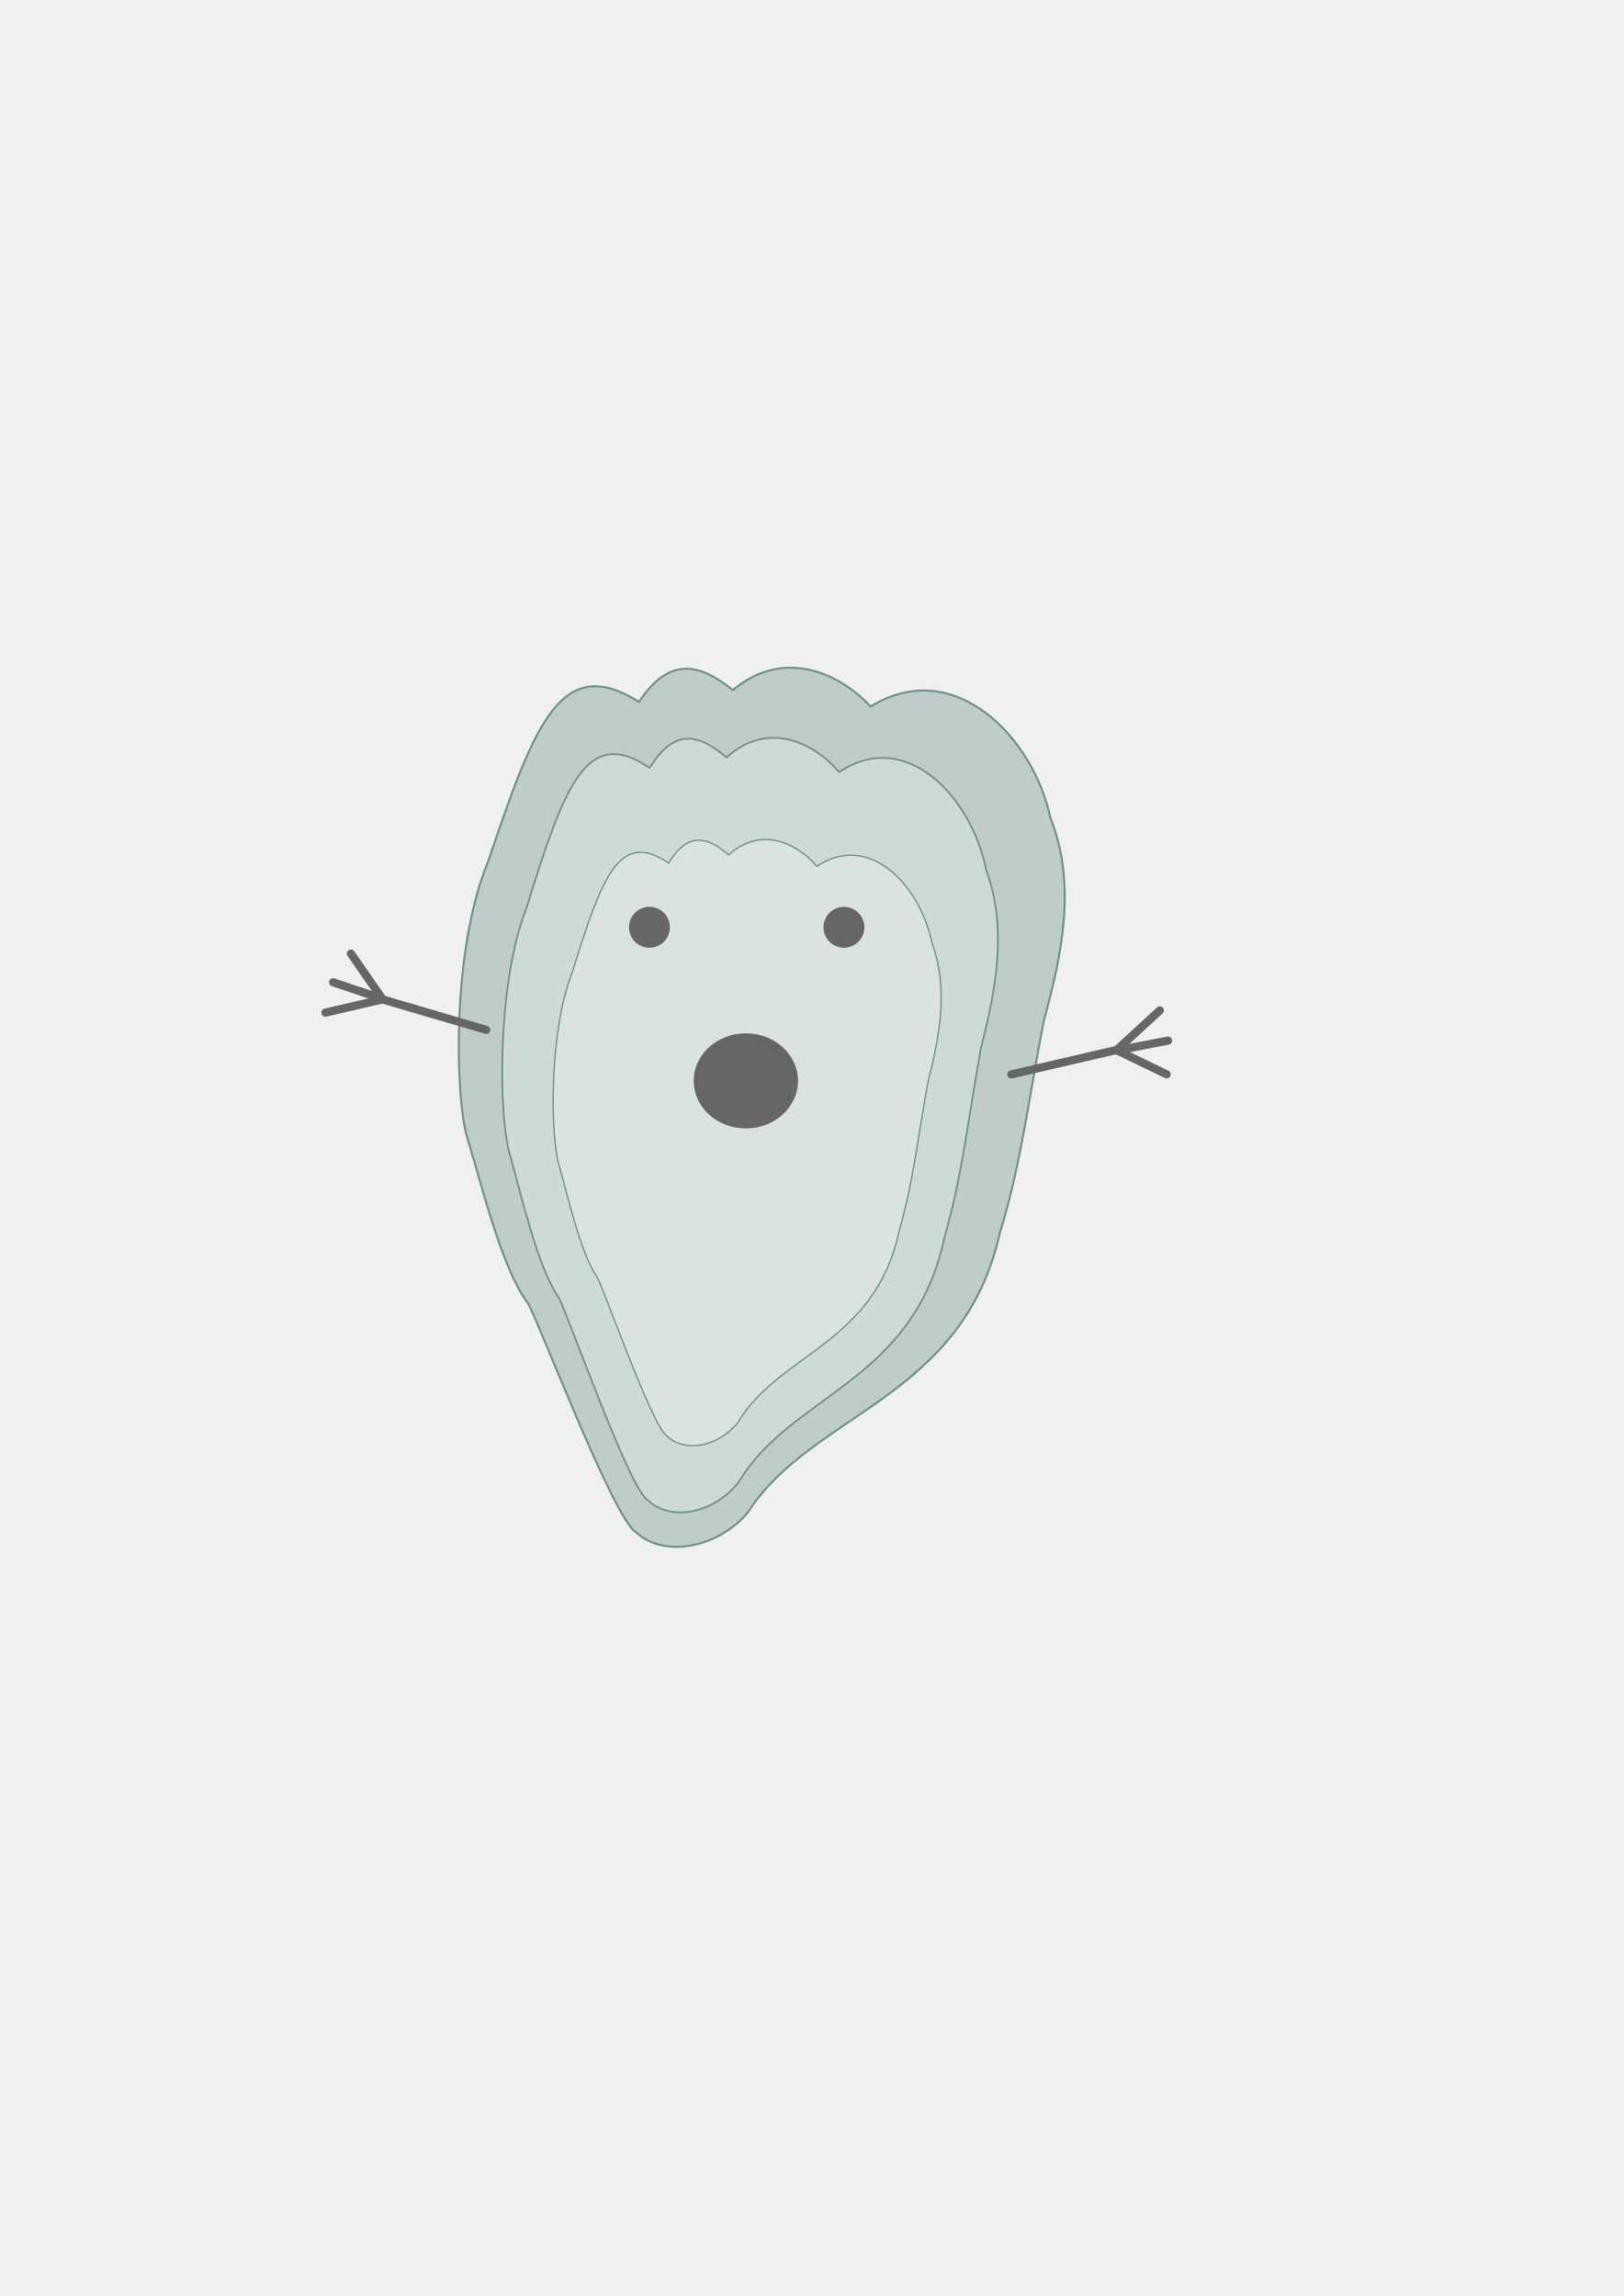
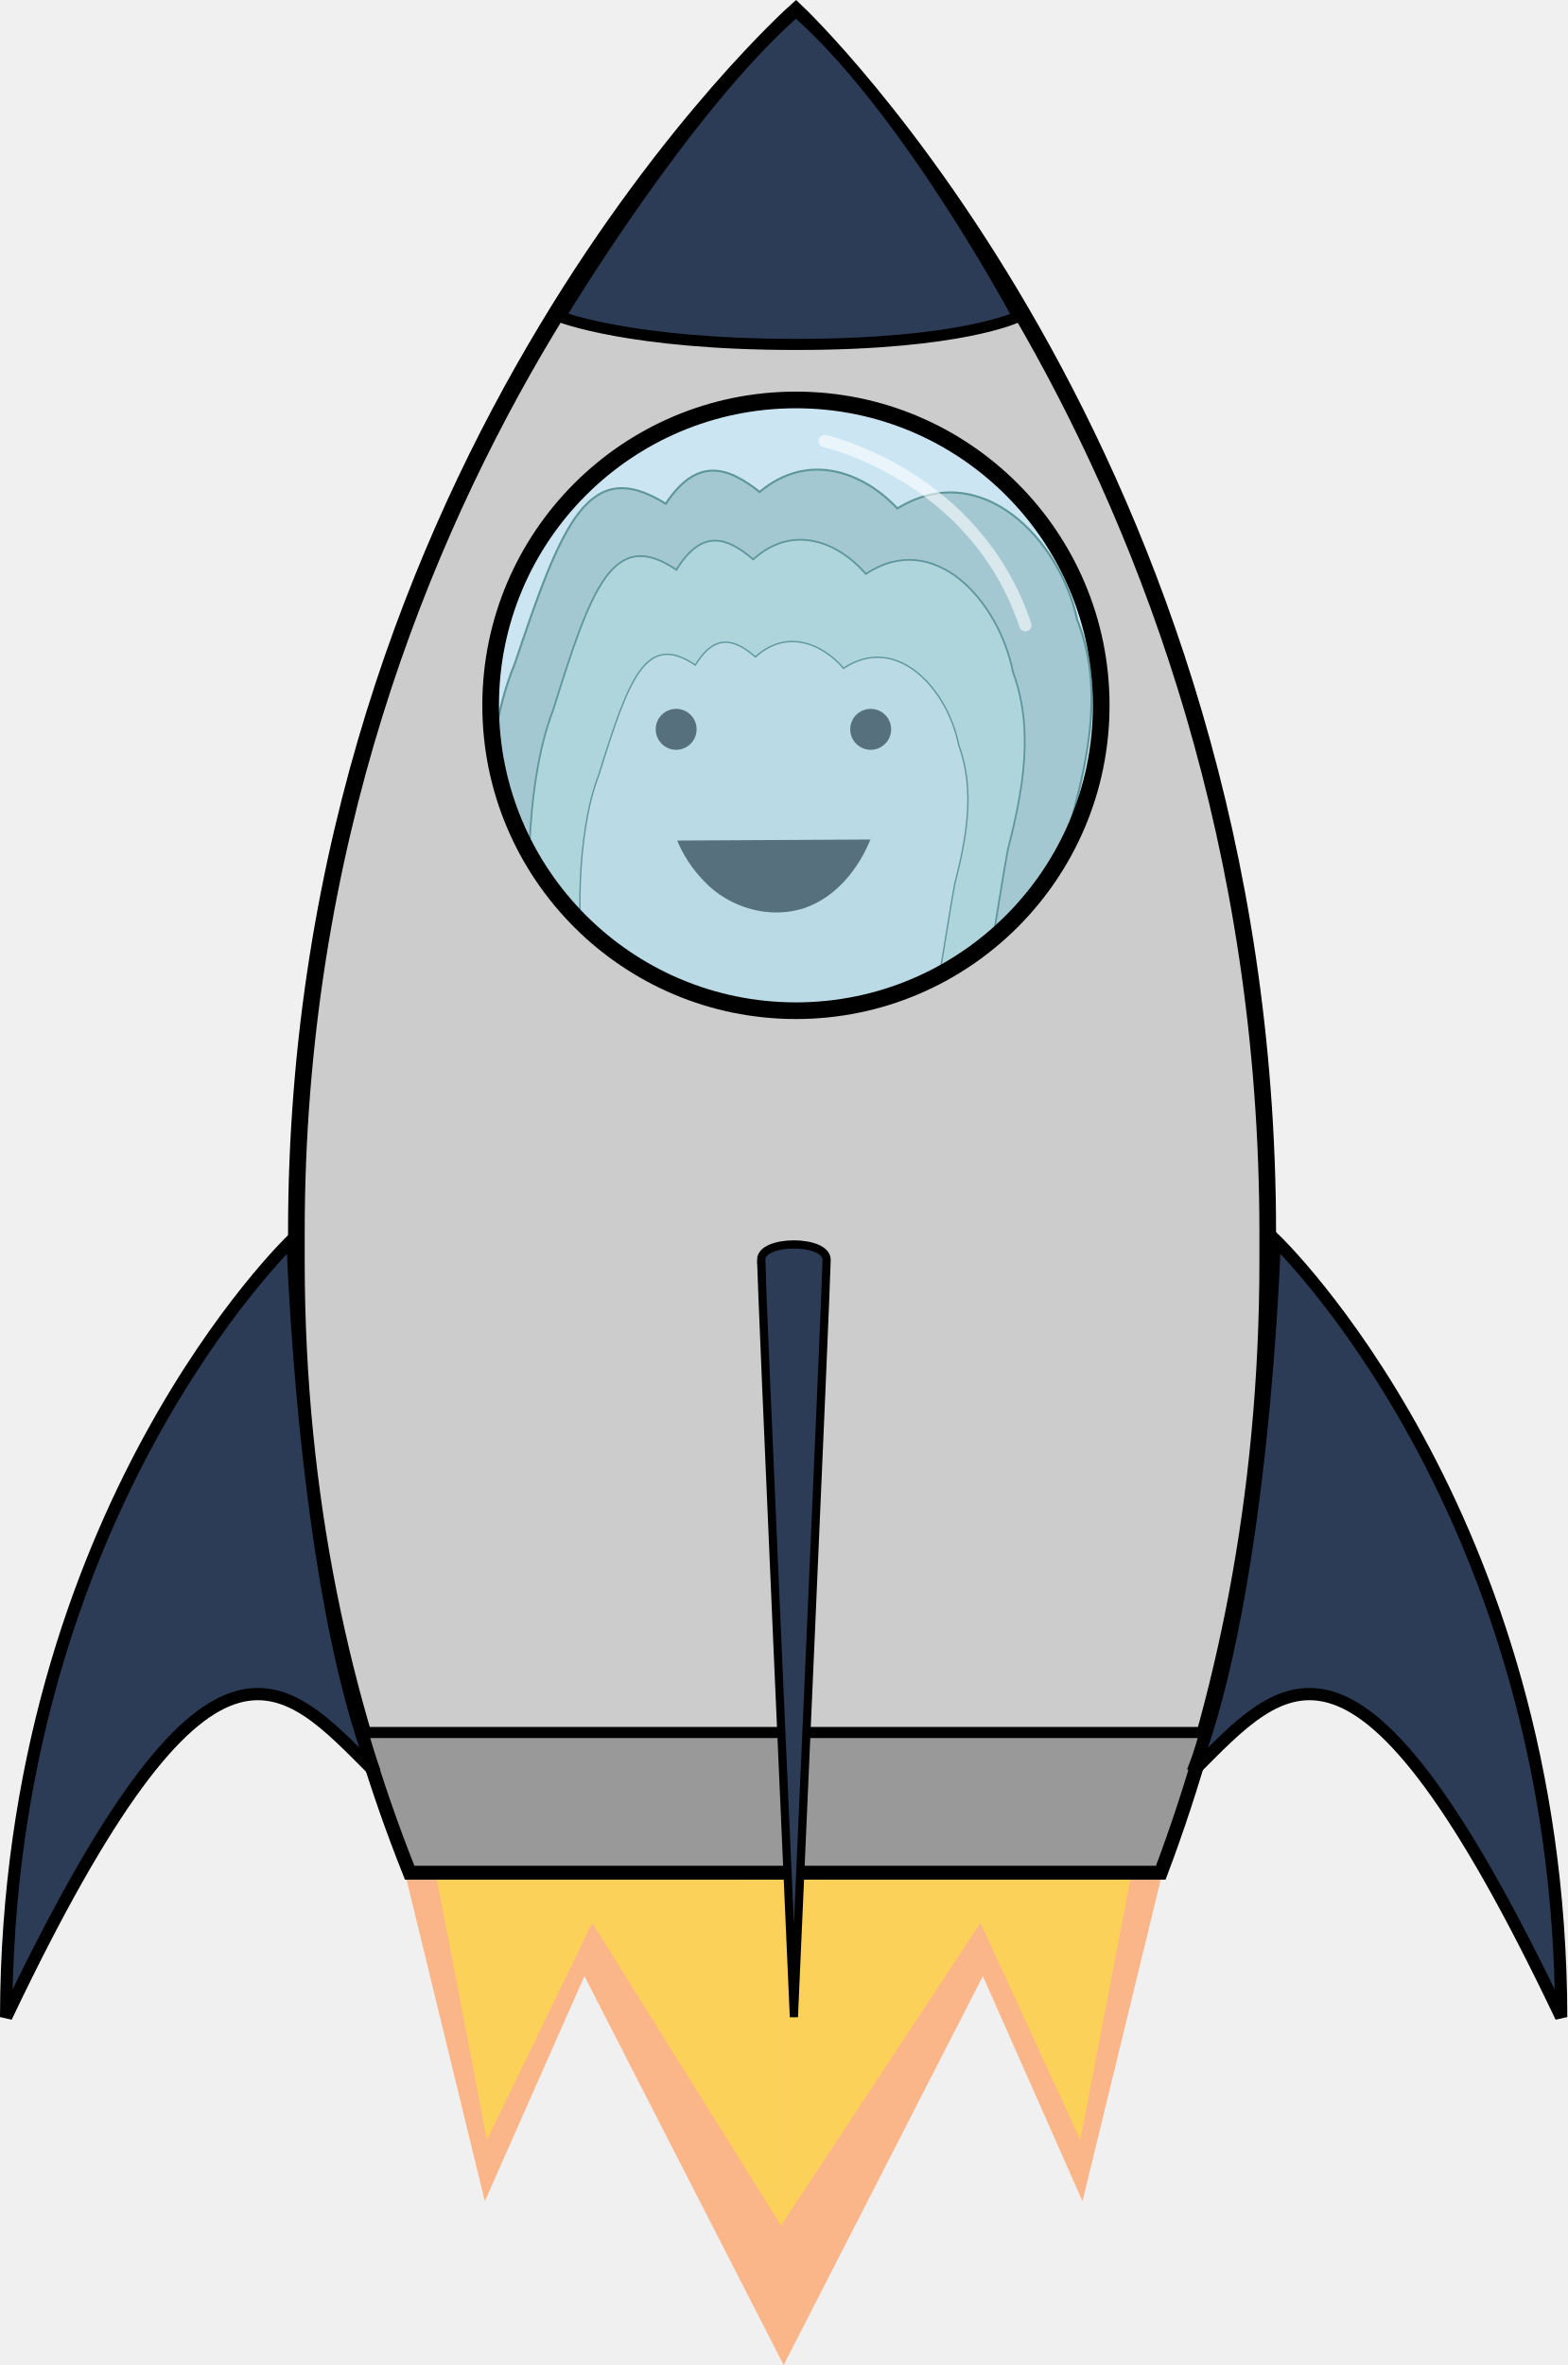
- <svg xmlns="http://www.w3.org/2000/svg" width="210mm" height="297mm" viewBox="0 0 210 297" version="1.1" id="svg8">
+ <svg xmlns="http://www.w3.org/2000/svg" width="202.671mm" height="305.73mm" viewBox="0 0 202.671 305.73" version="1.1" id="svg8">
  <defs id="defs2" />
-   <g id="layer1">
-     <path style="fill:#c0ccca;stroke:#6f918a;stroke-width:0.265px;stroke-linecap:butt;stroke-linejoin:miter;stroke-opacity:1;fill-opacity:1" d="m 68.225,168.488 c -3.355,-4.394 -6.076,-15.803 -7.749,-21.167 -1.672,-5.364 -2.034,-24.668 2.642,-35.824 6.082,-18.121 9.494,-26.997 19.531,-20.711 4.073,-6.142 8.065,-4.759 12.144,-1.524 6.25,-5.253 13.383,-2.598 17.806,2.131 10.854,-6.656 21.052,4.016 23.253,14.398 3.414,8.576 1.517,17.595 -0.829,26.134 -1.825,9.2 -2.951,18.757 -5.732,27.645 -4.803,21.406 -24.253,23.158 -32.491,35.965 -3.773,4.627 -10.789,6.076 -14.496,2.718 -2.929,-1.606 -13.066,-28.438 -14.08,-29.766 z" id="path815" />
-     <path style="fill:#cedad6;stroke:#6f918a;stroke-width:0.225px;stroke-linecap:butt;stroke-linejoin:miter;stroke-opacity:1;fill-opacity:1" d="m 72.225,167.787 c -2.744,-3.871 -4.971,-13.924 -6.339,-18.65 -1.368,-4.726 -1.664,-21.734 2.162,-31.564 4.976,-15.967 7.767,-23.787 15.978,-18.248 3.332,-5.412 6.598,-4.193 9.934,-1.343 5.113,-4.629 10.948,-2.289 14.567,1.878 8.88,-5.865 17.223,3.539 19.023,12.686 2.793,7.556 1.241,15.503 -0.678,23.027 -1.493,8.106 -2.414,16.526 -4.689,24.358 -3.929,18.861 -19.841,20.405 -26.58,31.689 -3.087,4.077 -8.827,5.353 -11.859,2.395 -2.396,-1.415 -10.689,-25.056 -11.518,-26.226 z" id="path815-3" />
+   <g id="layer1" style="display:inline" transform="translate(3.439585,-25.66599)">
+     <path style="fill:#c0ccca;fill-opacity:1;stroke:#6f918a;stroke-width:0.265px;stroke-linecap:butt;stroke-linejoin:miter;stroke-opacity:1" d="m 68.225,168.488 c -3.355,-4.394 -6.076,-15.803 -7.749,-21.167 -1.672,-5.364 -2.034,-24.668 2.642,-35.824 6.082,-18.121 9.494,-26.997 19.531,-20.711 4.073,-6.142 8.065,-4.759 12.144,-1.524 6.25,-5.253 13.383,-2.598 17.806,2.131 10.854,-6.656 21.052,4.016 23.253,14.398 3.414,8.576 1.517,17.595 -0.829,26.134 -1.825,9.2 -2.951,18.757 -5.732,27.645 -4.803,21.406 -24.253,23.158 -32.491,35.965 -3.773,4.627 -10.789,6.076 -14.496,2.718 -2.929,-1.606 -13.066,-28.438 -14.08,-29.766 z" id="path815" />
+     <path style="fill:#cedad6;fill-opacity:1;stroke:#6f918a;stroke-width:0.225px;stroke-linecap:butt;stroke-linejoin:miter;stroke-opacity:1" d="m 72.225,167.787 c -2.744,-3.871 -4.971,-13.924 -6.339,-18.65 -1.368,-4.726 -1.664,-21.734 2.162,-31.564 4.976,-15.967 7.767,-23.787 15.978,-18.248 3.332,-5.412 6.598,-4.193 9.934,-1.343 5.113,-4.629 10.948,-2.289 14.567,1.878 8.88,-5.865 17.223,3.539 19.023,12.686 2.793,7.556 1.241,15.503 -0.678,23.027 -1.493,8.106 -2.414,16.526 -4.689,24.358 -3.929,18.861 -19.841,20.405 -26.58,31.689 -3.087,4.077 -8.827,5.353 -11.859,2.395 -2.396,-1.415 -10.689,-25.056 -11.518,-26.226 z" id="path815-3" />
    <path style="fill:#dbe3e2;stroke:#6f918a;stroke-width:0.176px;stroke-linecap:butt;stroke-linejoin:miter;stroke-opacity:1" d="m 77.235,165.218 c -2.148,-3.03 -3.891,-10.897 -4.961,-14.596 -1.071,-3.699 -1.302,-17.01 1.692,-24.704 3.894,-12.496 6.079,-18.617 12.505,-14.282 2.608,-4.236 5.164,-3.282 7.775,-1.051 4.001,-3.623 8.569,-1.792 11.401,1.469 6.95,-4.59 13.479,2.77 14.888,9.928 2.186,5.914 0.972,12.134 -0.531,18.022 -1.168,6.344 -1.889,12.934 -3.67,19.064 -3.075,14.761 -15.528,15.97 -20.803,24.801 -2.416,3.191 -6.908,4.19 -9.282,1.874 -1.876,-1.108 -8.366,-19.61 -9.015,-20.526 z" id="path815-3-6" />
-     <circle r="2.646" cy="119.949" cx="109.151" id="circle975-6" style="fill:#666666;fill-opacity:1;stroke:none;stroke-width:0.265" />
-     <circle r="2.646" cy="119.949" cx="83.995" id="circle977-7" style="fill:#666666;fill-opacity:1;stroke:none;stroke-width:0.265" />
-     <path d="m 150.879,138.972 -6.399,-3.095 6.577,-1.267 m -20.261,4.365 13.632,-3.159 5.575,-5.112" style="display:inline;fill:none;stroke:#666666;stroke-width:1.058;stroke-linecap:round;stroke-linejoin:round;stroke-miterlimit:4;stroke-dasharray:none;stroke-opacity:1" id="path983" />
-     <path d="m 45.386,123.357 4.054,5.839 -6.352,-2.126 m 19.793,6.147 -13.426,-3.942 -7.367,1.715" style="display:inline;fill:none;stroke:#666666;stroke-width:1.058;stroke-linecap:round;stroke-linejoin:round;stroke-miterlimit:4;stroke-dasharray:none;stroke-opacity:1" id="path985" />
  </g>
-   <g id="layer2" style="display:inline">
+   <g id="layer6" style="display:none" transform="translate(3.439585,-25.66599)">
+     <path id="path932-4" style="display:inline;fill:none;stroke:#666666;stroke-width:1.058;stroke-linecap:round;stroke-linejoin:round;stroke-miterlimit:4;stroke-dasharray:none;stroke-opacity:1" d="m 151.446,138.765 -6.399,-3.095 6.577,-1.267 m -20.261,4.365 13.632,-3.159 5.575,-5.112" />
+     <path id="path932-5-78" style="display:inline;fill:none;stroke:#666666;stroke-width:1.058;stroke-linecap:round;stroke-linejoin:round;stroke-miterlimit:4;stroke-dasharray:none;stroke-opacity:1" d="m 45.197,123.717 4.054,5.839 -6.352,-2.126 m 19.793,6.147 -13.426,-3.942 -7.367,1.715" />
+   </g>
+   <g id="layer2" style="display:none" transform="translate(3.439585,-25.66599)">
    <ellipse style="fill:#666666;fill-opacity:1;stroke:none;stroke-width:1.127;stroke-linecap:round;stroke-linejoin:round;stroke-miterlimit:4;stroke-dasharray:none;stroke-opacity:1" id="path992-5" cx="96.464" cy="139.816" rx="6.747" ry="6.152" />
+     <circle r="2.646" cy="119.949" cx="109.151" id="circle975-6-5" style="display:inline;fill:#666666;fill-opacity:1;stroke:none;stroke-width:0.265" />
+     <circle r="2.646" cy="119.949" cx="83.995" id="circle977-7-3" style="display:inline;fill:#666666;fill-opacity:1;stroke:none;stroke-width:1.058;stroke-miterlimit:4;stroke-dasharray:none" />
  </g>
-   <g id="layer3" style="display:none">
-     <path style="fill:#666666;stroke:none;stroke-width:0.265px;stroke-linecap:butt;stroke-linejoin:miter;stroke-opacity:1" d="m 83.399,135.65 c 8.33,-0.045 16.66,-0.089 24.99,-0.134 -1.566,3.836 -4.43,7.41 -8.436,8.826 -4.546,1.561 -9.842,0.018 -13.094,-3.454 -1.471,-1.506 -2.655,-3.293 -3.46,-5.239 z" id="path911-9" />
+   <g id="layer3" style="display:inline" transform="translate(3.439585,-25.66599)">
+     <path style="display:inline;fill:#666666;stroke:none;stroke-width:0.265px;stroke-linecap:butt;stroke-linejoin:miter;stroke-opacity:1" d="m 84.128,134.326 c 8.33,-0.045 16.66,-0.089 24.99,-0.134 -1.566,3.836 -4.43,7.41 -8.436,8.826 -4.546,1.561 -9.842,0.018 -13.094,-3.454 -1.471,-1.506 -2.655,-3.293 -3.46,-5.239 z" id="path911-9" />
+     <circle r="2.646" cy="119.949" cx="109.151" id="circle975-6" style="display:inline;fill:#666666;fill-opacity:1;stroke:none;stroke-width:0.265" />
+     <circle r="2.646" cy="119.949" cx="83.995" id="circle977-7" style="display:inline;fill:#666666;fill-opacity:1;stroke:none;stroke-width:1.058;stroke-miterlimit:4;stroke-dasharray:none" />
+   </g>
+   <g id="layer5" style="display:none" transform="translate(3.439585,-25.66599)">
+     <circle r="2.646" cy="119.949" cx="109.151" id="circle975-6-3" style="display:inline;fill:#666666;fill-opacity:1;stroke:none;stroke-width:0.265" />
+     <circle r="2.646" cy="119.949" cx="83.995" id="circle977-7-6" style="display:inline;fill:#666666;fill-opacity:1;stroke:none;stroke-width:1.058;stroke-miterlimit:4;stroke-dasharray:none" />
+     <path style="display:inline;fill:none;stroke:#666666;stroke-width:1.587;stroke-linecap:round;stroke-linejoin:round;stroke-miterlimit:4;stroke-dasharray:none;stroke-opacity:1" d="m 88.466,136.237 15.635,3.474" id="path1554-7" />
+   </g>
+   <g id="layer4" style="display:none" transform="translate(3.439585,-25.66599)">
+     <path id="path1558" style="fill:none;stroke:#666666;stroke-width:1.058;stroke-linecap:round;stroke-linejoin:round;stroke-miterlimit:4;stroke-dasharray:none;stroke-opacity:1" d="m 126.418,162.43 1.47,-4.41 -3.341,2.272 m 6.414,-21.382 12.027,8.954 -15.234,10.156 -4.276,-0.802" />
+     <path id="path1538" style="display:inline;fill:none;stroke:#666666;stroke-width:1.058;stroke-linecap:round;stroke-linejoin:round;stroke-miterlimit:4;stroke-dasharray:none;stroke-opacity:1" d="m 73.8,112.116 -2.506,-3.875 4.51,0.768 m -13.06,24.516 -16.045,-19.126 24.549,-6.199 4.416,-2.014" />
+     <text xml:space="preserve" style="font-style:normal;font-weight:normal;font-size:10.583px;line-height:1.25;font-family:sans-serif;letter-spacing:0px;word-spacing:0px;display:inline;fill:#666666;fill-opacity:1;stroke:none;stroke-width:0.265" x="144.483" y="54.086" id="text2590" transform="rotate(14.12724)">
+       <tspan id="tspan2588" x="144.483" y="54.086" style="font-style:normal;font-variant:normal;font-weight:normal;font-stretch:normal;font-size:29.633px;font-family:Lato;-inkscape-font-specification:Lato;fill:#666666;fill-opacity:1;stroke-width:0.265">?</tspan>
+     </text>
+     <text xml:space="preserve" style="font-style:normal;font-weight:normal;font-size:10.583px;line-height:1.25;font-family:sans-serif;letter-spacing:0px;word-spacing:0px;display:inline;fill:#666666;fill-opacity:1;stroke:none;stroke-width:0.265" x="161.091" y="-29.751" id="text2590-5" transform="rotate(40.27398)">
+       <tspan id="tspan2588-4" x="161.091" y="-29.751" style="font-style:normal;font-variant:normal;font-weight:normal;font-stretch:normal;font-size:29.633px;font-family:Lato;-inkscape-font-specification:Lato;fill:#666666;fill-opacity:1;stroke-width:0.265">?</tspan>
+     </text>
+     <text xml:space="preserve" style="font-style:normal;font-weight:normal;font-size:10.583px;line-height:1.25;font-family:sans-serif;letter-spacing:0px;word-spacing:0px;display:inline;fill:#666666;fill-opacity:1;stroke:none;stroke-width:0.265" x="179.011" y="-1.779" id="text2590-2" transform="rotate(35.34243)">
+       <tspan id="tspan2588-49" x="179.011" y="-1.779" style="font-style:normal;font-variant:normal;font-weight:normal;font-stretch:normal;font-size:29.633px;font-family:Lato;-inkscape-font-specification:Lato;fill:#666666;fill-opacity:1;stroke-width:0.265">?</tspan>
+     </text>
+   </g>
+   <g id="layer7" transform="translate(3.439585,-25.66599)">
+     <path id="path966-5" style="fill:#ff9955;fill-opacity:0.667;stroke:none;stroke-width:0.261px;stroke-linecap:butt;stroke-linejoin:miter;stroke-opacity:1" d="M 146.844,267.896 136.539,310.229 123.658,281.125 97.896,331.396 v -63.5 z m -97.896,0 10.305,42.333 12.881,-29.104 25.762,50.271 v -63.5 z" />
+     <circle style="fill:#00b1ff;fill-opacity:0.153;stroke:none;stroke-width:1.082;stroke-linecap:round;stroke-linejoin:round;stroke-miterlimit:4;stroke-dasharray:none;stroke-opacity:1" id="path905" cx="99.408" cy="116.894" r="43.278" />
+     <path id="path966-5-6" style="fill:#ffff09;fill-opacity:0.366;stroke:none;stroke-width:0.201px;stroke-linecap:butt;stroke-linejoin:miter;stroke-opacity:1" d="m 142.875,267.896 -6.615,34.396 -12.913,-28.046 -25.784,39.123 v -44.72 z m -89.958,0 6.615,34.396 13.605,-28.046 24.427,39.123 v -44.72 z" />
+     <path style="fill:#cccccc;stroke:#000000;stroke-width:2.153;stroke-linecap:butt;stroke-linejoin:miter;stroke-miterlimit:4;stroke-dasharray:none;stroke-opacity:1;fill-opacity:1" d="m 99.483,27.125 c 0,0 -64.599,57.421 -64.599,157.908 v 3.589 c 0,31.147 6.209,57.461 14.774,78.954 h 96.881 c 8.089,-21.493 13.954,-47.807 13.954,-78.954 v -3.589 c 0,-100.487 -61.01,-157.908 -61.01,-157.908 z m 0,50.243 a 39.477,39.477 0 0 1 39.477,39.477 39.477,39.477 0 0 1 -39.477,39.477 39.477,39.477 0 0 1 -39.477,-39.477 39.477,39.477 0 0 1 39.477,-39.477 z" id="path850" />
+     <path style="fill:#999999;stroke:#000000;stroke-width:1.436;stroke-linecap:butt;stroke-linejoin:miter;stroke-miterlimit:4;stroke-dasharray:none;stroke-opacity:1" d="m 43.468,249.631 c 1.855,6.313 3.94,12.297 6.191,17.944 h 96.881 c 2.125,-5.647 4.095,-11.631 5.847,-17.944 z" id="path850-6" />
+     <path style="fill:#2c3c56;stroke:#000000;stroke-width:1.436;stroke-linecap:butt;stroke-linejoin:miter;stroke-miterlimit:4;stroke-dasharray:none;stroke-opacity:1;fill-opacity:1" d="m 68.978,66.602 c 0,0 8.972,3.589 30.505,3.589 21.533,-2e-6 28.71,-3.589 28.71,-3.589 0,0 -14.355,-26.916 -28.71,-39.477 C 85.128,39.686 68.978,66.602 68.978,66.602 Z" id="path898" />
+     <path style="fill:none;stroke:#ffffff;stroke-width:1.587;stroke-linecap:round;stroke-linejoin:round;stroke-miterlimit:4;stroke-dasharray:none;stroke-opacity:0.583" d="m 103.188,82.688 c 0,0 19.472,4.327 25.963,23.799" id="path907-7" />
+     <path style="fill:#2c3c56;fill-opacity:1;stroke:#000000;stroke-width:1.587;stroke-linecap:butt;stroke-linejoin:miter;stroke-miterlimit:4;stroke-dasharray:none;stroke-opacity:1" d="m 161.396,185.875 c 0,0 36.898,35.141 37.042,100.542 -26.458,-55.562 -35.719,-43.656 -47.625,-31.75 9.26,-23.812 10.583,-68.792 10.583,-68.792 z" id="path947" />
+     <path style="fill:#2c3c56;fill-opacity:1;stroke:#000000;stroke-width:1.587;stroke-linecap:butt;stroke-linejoin:miter;stroke-miterlimit:4;stroke-dasharray:none;stroke-opacity:1" d="m 34.396,185.875 c 0,0 -36.898,35.141 -37.042,100.542 26.458,-55.562 35.719,-43.656 47.625,-31.75 -9.26,-23.812 -10.583,-68.792 -10.583,-68.792 z" id="path947-3" />
+     <path style="fill:#2c3c56;fill-opacity:1;stroke:#000000;stroke-width:1.058;stroke-linecap:butt;stroke-linejoin:miter;stroke-miterlimit:4;stroke-dasharray:none;stroke-opacity:1" d="m 94.985,188.521 c 0,-2.646 8.467,-2.646 8.467,0 0,2.646 -4.233,97.896 -4.233,97.896 0,0 -4.233,-95.25 -4.233,-97.896 z" id="path1023" />
  </g>
</svg>
